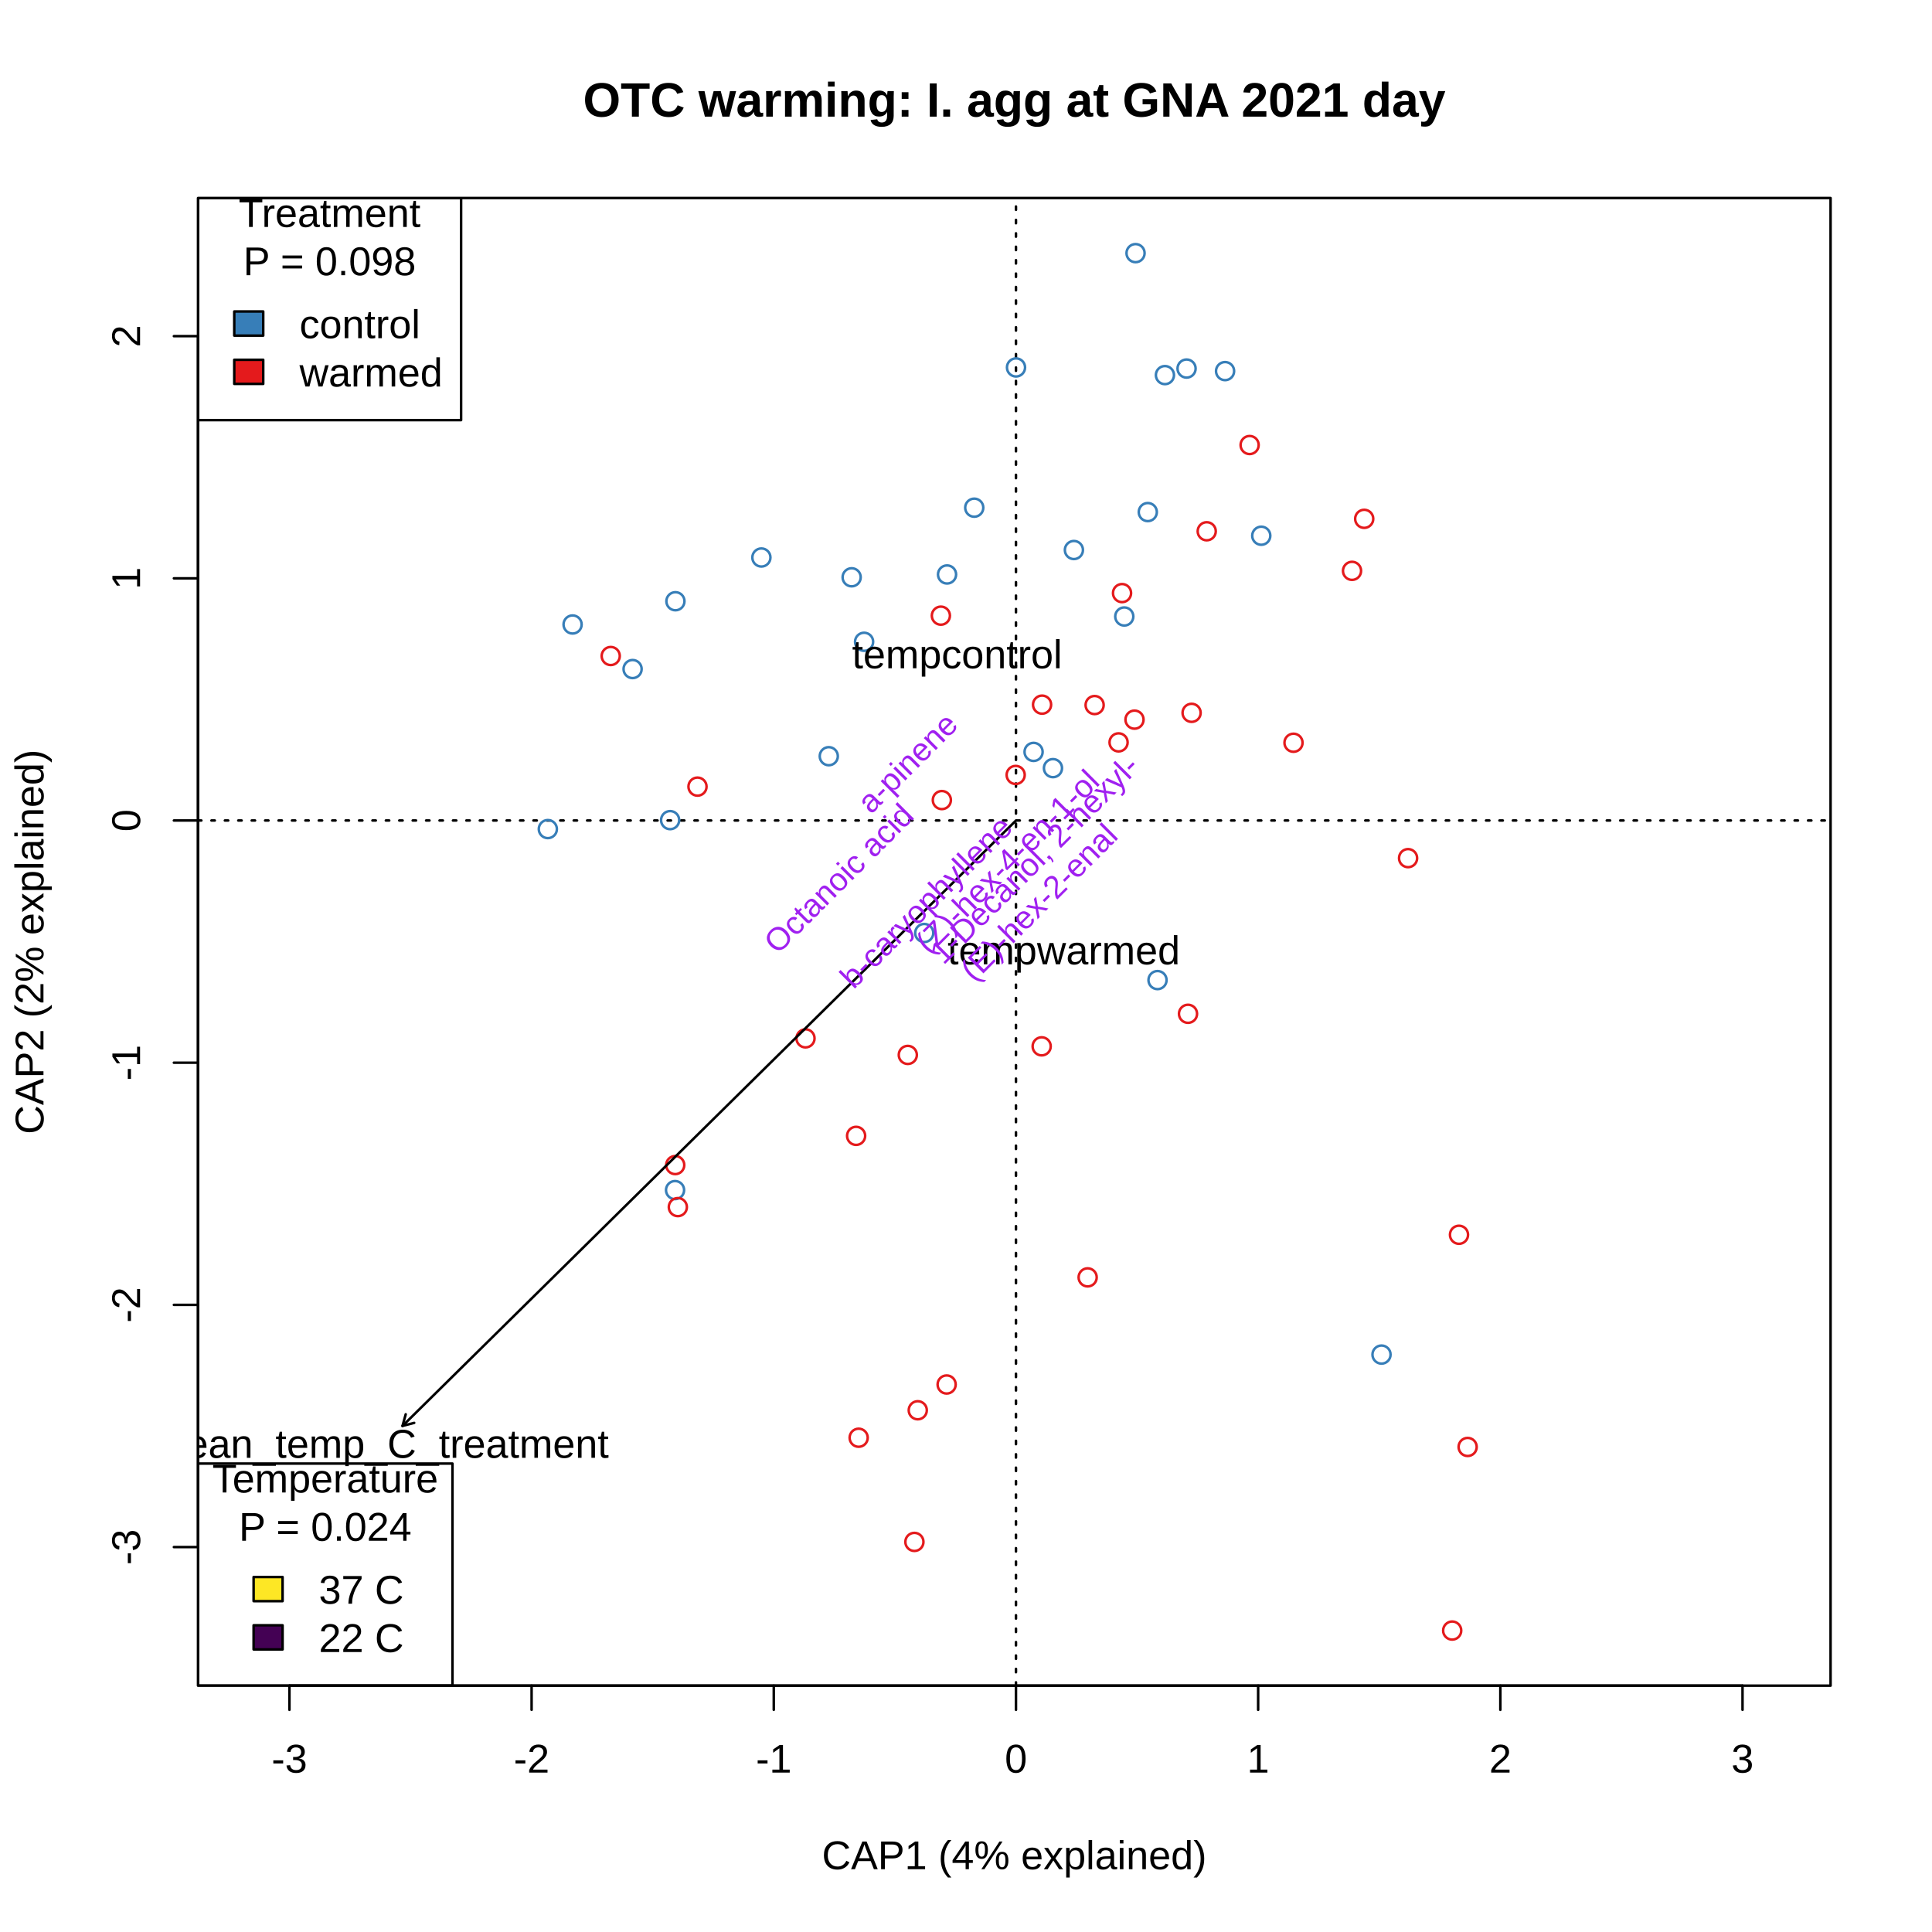
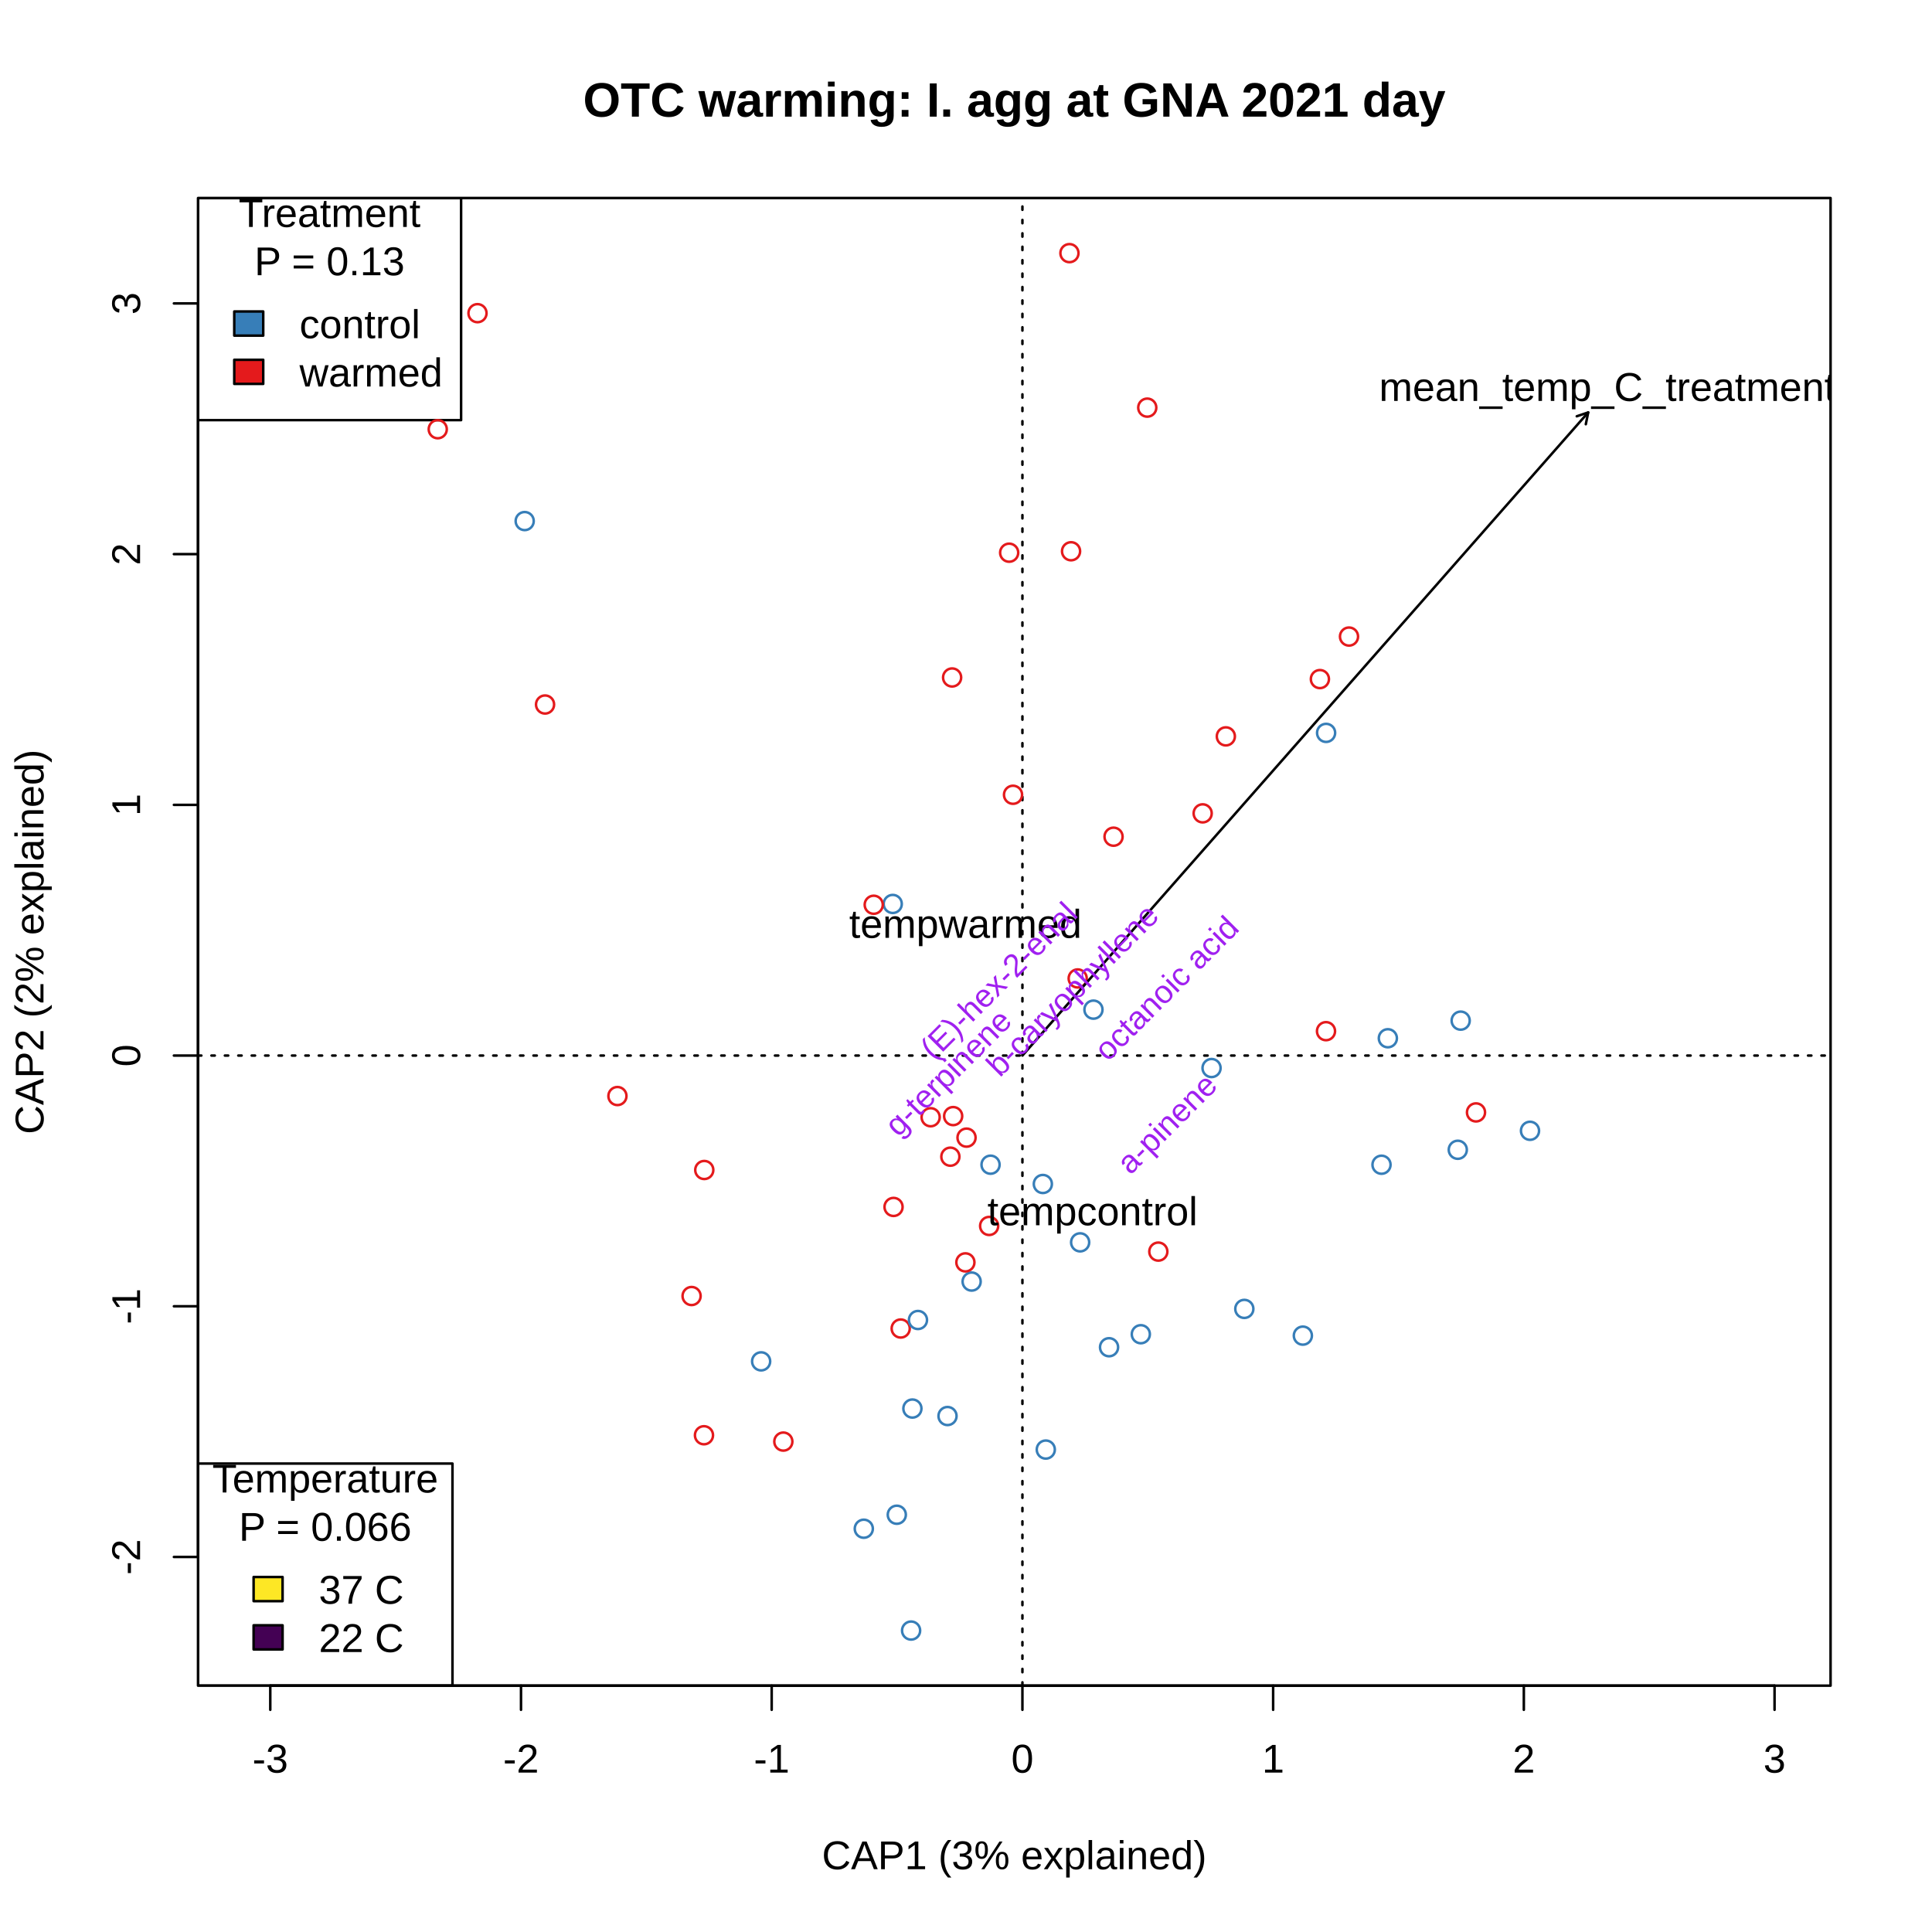
<svg xmlns="http://www.w3.org/2000/svg" class="svglite" width="576.00pt" height="576.00pt" viewBox="0 0 576.00 576.00">
  <defs>
    <style type="text/css">
    .svglite line, .svglite polyline, .svglite polygon, .svglite path, .svglite rect, .svglite circle {
      fill: none;
      stroke: #000000;
      stroke-linecap: round;
      stroke-linejoin: round;
      stroke-miterlimit: 10.00;
    }
    .svglite text {
      white-space: pre;
    }
  </style>
  </defs>
  <rect width="100%" height="100%" style="stroke: none; fill: #FFFFFF;" />
  <defs>
    <clipPath id="cpMC4wMHw1NzYuMDB8MC4wMHw1NzYuMDA=">
      <rect x="0.00" y="0.00" width="576.00" height="576.00" />
    </clipPath>
  </defs>
  <g clip-path="url(#cpMC4wMHw1NzYuMDB8MC4wMHw1NzYuMDA=)">
</g>
  <defs>
    <clipPath id="cpNTkuMDR8NTQ1Ljc2fDU5LjA0fDUwMi41Ng==">
      <rect x="59.04" y="59.04" width="486.72" height="443.52" />
    </clipPath>
  </defs>
  <g clip-path="url(#cpNTkuMDR8NTQ1Ljc2fDU5LjA0fDUwMi41Ng==)">
</g>
  <g clip-path="url(#cpMC4wMHw1NzYuMDB8MC4wMHw1NzYuMDA=)">
-     <line x1="86.29" y1="502.56" x2="519.51" y2="502.56" style="stroke-width: 0.75;" />
-     <line x1="86.29" y1="502.56" x2="86.29" y2="509.76" style="stroke-width: 0.75;" />
-     <line x1="158.49" y1="502.56" x2="158.49" y2="509.76" style="stroke-width: 0.75;" />
-     <line x1="230.69" y1="502.56" x2="230.69" y2="509.76" style="stroke-width: 0.75;" />
-     <line x1="302.90" y1="502.56" x2="302.90" y2="509.76" style="stroke-width: 0.75;" />
-     <line x1="375.10" y1="502.56" x2="375.10" y2="509.76" style="stroke-width: 0.75;" />
-     <line x1="447.31" y1="502.56" x2="447.31" y2="509.76" style="stroke-width: 0.75;" />
-     <line x1="519.51" y1="502.56" x2="519.51" y2="509.76" style="stroke-width: 0.75;" />
-     <text x="86.29" y="528.48" text-anchor="middle" style="font-size: 12.00px; font-family: &quot;Arial&quot;;">-3</text>
-     <text x="158.49" y="528.48" text-anchor="middle" style="font-size: 12.00px; font-family: &quot;Arial&quot;;">-2</text>
-     <text x="230.69" y="528.48" text-anchor="middle" style="font-size: 12.00px; font-family: &quot;Arial&quot;;">-1</text>
-     <text x="302.90" y="528.48" text-anchor="middle" style="font-size: 12.00px; font-family: &quot;Arial&quot;;">0</text>
-     <text x="375.10" y="528.48" text-anchor="middle" style="font-size: 12.00px; font-family: &quot;Arial&quot;;">1</text>
-     <text x="447.31" y="528.48" text-anchor="middle" style="font-size: 12.00px; font-family: &quot;Arial&quot;;">2</text>
-     <text x="519.51" y="528.48" text-anchor="middle" style="font-size: 12.00px; font-family: &quot;Arial&quot;;">3</text>
-     <line x1="59.04" y1="461.24" x2="59.04" y2="100.22" style="stroke-width: 0.75;" />
-     <line x1="59.04" y1="461.24" x2="51.84" y2="461.24" style="stroke-width: 0.75;" />
-     <line x1="59.04" y1="389.03" x2="51.84" y2="389.03" style="stroke-width: 0.75;" />
-     <line x1="59.04" y1="316.83" x2="51.84" y2="316.83" style="stroke-width: 0.75;" />
-     <line x1="59.04" y1="244.62" x2="51.84" y2="244.62" style="stroke-width: 0.75;" />
-     <line x1="59.04" y1="172.42" x2="51.84" y2="172.42" style="stroke-width: 0.75;" />
-     <line x1="59.04" y1="100.22" x2="51.84" y2="100.22" style="stroke-width: 0.75;" />
-     <text transform="translate(41.76,461.24) rotate(-90)" text-anchor="middle" style="font-size: 12.00px; font-family: &quot;Arial&quot;;">-3</text>
-     <text transform="translate(41.76,389.03) rotate(-90)" text-anchor="middle" style="font-size: 12.00px; font-family: &quot;Arial&quot;;">-2</text>
-     <text transform="translate(41.76,316.83) rotate(-90)" text-anchor="middle" style="font-size: 12.00px; font-family: &quot;Arial&quot;;">-1</text>
-     <text transform="translate(41.76,244.62) rotate(-90)" text-anchor="middle" style="font-size: 12.00px; font-family: &quot;Arial&quot;;">0</text>
-     <text transform="translate(41.76,172.42) rotate(-90)" text-anchor="middle" style="font-size: 12.00px; font-family: &quot;Arial&quot;;">1</text>
-     <text transform="translate(41.76,100.22) rotate(-90)" text-anchor="middle" style="font-size: 12.00px; font-family: &quot;Arial&quot;;">2</text>
+     <line x1="80.58" y1="502.56" x2="529.06" y2="502.56" style="stroke-width: 0.75;" />
+     <line x1="80.58" y1="502.56" x2="80.58" y2="509.76" style="stroke-width: 0.75;" />
+     <line x1="155.33" y1="502.56" x2="155.33" y2="509.76" style="stroke-width: 0.75;" />
+     <line x1="230.07" y1="502.56" x2="230.07" y2="509.76" style="stroke-width: 0.75;" />
+     <line x1="304.82" y1="502.56" x2="304.82" y2="509.76" style="stroke-width: 0.75;" />
+     <line x1="379.57" y1="502.56" x2="379.57" y2="509.76" style="stroke-width: 0.75;" />
+     <line x1="454.31" y1="502.56" x2="454.31" y2="509.76" style="stroke-width: 0.75;" />
+     <line x1="529.06" y1="502.56" x2="529.06" y2="509.76" style="stroke-width: 0.75;" />
+     <text x="80.58" y="528.48" text-anchor="middle" style="font-size: 12.00px; font-family: &quot;Arial&quot;;">-3</text>
+     <text x="155.33" y="528.48" text-anchor="middle" style="font-size: 12.00px; font-family: &quot;Arial&quot;;">-2</text>
+     <text x="230.07" y="528.48" text-anchor="middle" style="font-size: 12.00px; font-family: &quot;Arial&quot;;">-1</text>
+     <text x="304.82" y="528.48" text-anchor="middle" style="font-size: 12.00px; font-family: &quot;Arial&quot;;">0</text>
+     <text x="379.57" y="528.48" text-anchor="middle" style="font-size: 12.00px; font-family: &quot;Arial&quot;;">1</text>
+     <text x="454.31" y="528.48" text-anchor="middle" style="font-size: 12.00px; font-family: &quot;Arial&quot;;">2</text>
+     <text x="529.06" y="528.48" text-anchor="middle" style="font-size: 12.00px; font-family: &quot;Arial&quot;;">3</text>
+     <line x1="59.04" y1="464.19" x2="59.04" y2="90.46" style="stroke-width: 0.75;" />
+     <line x1="59.04" y1="464.19" x2="51.84" y2="464.19" style="stroke-width: 0.75;" />
+     <line x1="59.04" y1="389.45" x2="51.84" y2="389.45" style="stroke-width: 0.75;" />
+     <line x1="59.04" y1="314.70" x2="51.84" y2="314.70" style="stroke-width: 0.75;" />
+     <line x1="59.04" y1="239.96" x2="51.84" y2="239.96" style="stroke-width: 0.75;" />
+     <line x1="59.04" y1="165.21" x2="51.84" y2="165.21" style="stroke-width: 0.75;" />
+     <line x1="59.04" y1="90.46" x2="51.84" y2="90.46" style="stroke-width: 0.75;" />
+     <text transform="translate(41.76,464.19) rotate(-90)" text-anchor="middle" style="font-size: 12.00px; font-family: &quot;Arial&quot;;">-2</text>
+     <text transform="translate(41.76,389.45) rotate(-90)" text-anchor="middle" style="font-size: 12.00px; font-family: &quot;Arial&quot;;">-1</text>
+     <text transform="translate(41.76,314.70) rotate(-90)" text-anchor="middle" style="font-size: 12.00px; font-family: &quot;Arial&quot;;">0</text>
+     <text transform="translate(41.76,239.96) rotate(-90)" text-anchor="middle" style="font-size: 12.00px; font-family: &quot;Arial&quot;;">1</text>
+     <text transform="translate(41.76,165.21) rotate(-90)" text-anchor="middle" style="font-size: 12.00px; font-family: &quot;Arial&quot;;">2</text>
+     <text transform="translate(41.76,90.46) rotate(-90)" text-anchor="middle" style="font-size: 12.00px; font-family: &quot;Arial&quot;;">3</text>
    <polygon points="59.04,502.56 545.76,502.56 545.76,59.04 59.04,59.04 " style="stroke-width: 0.75;" />
-     <text x="302.40" y="557.28" text-anchor="middle" style="font-size: 12.00px; font-family: &quot;Arial&quot;;">CAP1 (4% explained)</text>
+     <text x="302.40" y="557.28" text-anchor="middle" style="font-size: 12.00px; font-family: &quot;Arial&quot;;">CAP1 (3% explained)</text>
    <text transform="translate(12.96,280.80) rotate(-90)" text-anchor="middle" style="font-size: 12.00px; font-family: &quot;Arial&quot;;">CAP2 (2% explained)</text>
  </g>
  <g clip-path="url(#cpNTkuMDR8NTQ1Ljc2fDU5LjA0fDUwMi41Ng==)">
-     <line x1="59.04" y1="244.62" x2="545.76" y2="244.62" style="stroke-width: 0.75; stroke-dasharray: 1.00,3.00;" />
-     <line x1="302.90" y1="502.56" x2="302.90" y2="59.04" style="stroke-width: 0.75; stroke-dasharray: 1.00,3.00;" />
+     <line x1="59.04" y1="314.70" x2="545.76" y2="314.70" style="stroke-width: 0.75; stroke-dasharray: 1.00,3.00;" />
+     <line x1="304.82" y1="502.56" x2="304.82" y2="59.04" style="stroke-width: 0.75; stroke-dasharray: 1.00,3.00;" />
  </g>
  <g clip-path="url(#cpMC4wMHw1NzYuMDB8MC4wMHw1NzYuMDA=)">
    <text x="302.40" y="34.77" text-anchor="middle" style="font-size: 14.40px; font-weight: bold; font-family: &quot;Arial&quot;;">OTC warming: I. agg at GNA 2021 day</text>
  </g>
  <g clip-path="url(#cpNTkuMDR8NTQ1Ljc2fDU5LjA0fDUwMi41Ng==)">
    <rect x="59.04" y="59.04" width="78.43" height="66.22" style="stroke-width: 0.75;" />
    <rect x="69.84" y="92.86" width="8.64" height="7.20" style="stroke-width: 0.75; fill: #377EB8;" />
    <rect x="69.84" y="107.26" width="8.64" height="7.20" style="stroke-width: 0.75; fill: #E41A1C;" />
    <text x="98.26" y="67.66" text-anchor="middle" style="font-size: 12.00px; font-family: &quot;Arial&quot;;">Treatment </text>
-     <text x="98.26" y="82.06" text-anchor="middle" style="font-size: 12.00px; font-family: &quot;Arial&quot;;">P = 0.098</text>
+     <text x="98.26" y="82.06" text-anchor="middle" style="font-size: 12.00px; font-family: &quot;Arial&quot;;">P = 0.13</text>
    <text x="89.28" y="100.83" style="font-size: 12.00px; font-family: &quot;Arial&quot;;">control</text>
    <text x="89.28" y="115.23" style="font-size: 12.00px; font-family: &quot;Arial&quot;;">warmed</text>
    <rect x="59.04" y="436.34" width="75.86" height="66.22" style="stroke-width: 0.75;" />
    <rect x="75.61" y="470.16" width="8.64" height="7.20" style="stroke-width: 0.75; fill: #FDE725;" />
    <rect x="75.61" y="484.56" width="8.64" height="7.20" style="stroke-width: 0.75; fill: #440154;" />
    <text x="96.97" y="444.96" text-anchor="middle" style="font-size: 12.00px; font-family: &quot;Arial&quot;;">Temperature </text>
-     <text x="96.97" y="459.36" text-anchor="middle" style="font-size: 12.00px; font-family: &quot;Arial&quot;;">P = 0.024</text>
+     <text x="96.97" y="459.36" text-anchor="middle" style="font-size: 12.00px; font-family: &quot;Arial&quot;;">P = 0.066</text>
    <text x="95.05" y="478.13" style="font-size: 12.00px; font-family: &quot;Arial&quot;;">37  C</text>
    <text x="95.05" y="492.53" style="font-size: 12.00px; font-family: &quot;Arial&quot;;">22  C</text>
-     <circle cx="282.35" cy="171.27" r="2.70" style="stroke-width: 0.75; stroke: #377EB8;" />
-     <circle cx="437.56" cy="431.39" r="2.70" style="stroke-width: 0.75; stroke: #E41A1C;" />
-     <circle cx="201.37" cy="179.25" r="2.70" style="stroke-width: 0.75; stroke: #377EB8;" />
-     <circle cx="280.51" cy="183.55" r="2.70" style="stroke-width: 0.75; stroke: #E41A1C;" />
-     <circle cx="255.24" cy="338.64" r="2.70" style="stroke-width: 0.75; stroke: #E41A1C;" />
-     <circle cx="201.26" cy="354.81" r="2.70" style="stroke-width: 0.75; stroke: #377EB8;" />
-     <circle cx="310.56" cy="311.95" r="2.70" style="stroke-width: 0.75; stroke: #E41A1C;" />
-     <circle cx="256.00" cy="428.64" r="2.70" style="stroke-width: 0.75; stroke: #E41A1C;" />
-     <circle cx="170.71" cy="186.18" r="2.70" style="stroke-width: 0.75; stroke: #377EB8;" />
-     <circle cx="253.91" cy="172.11" r="2.70" style="stroke-width: 0.75; stroke: #377EB8;" />
-     <circle cx="411.88" cy="403.85" r="2.70" style="stroke-width: 0.75; stroke: #377EB8;" />
-     <circle cx="199.79" cy="244.51" r="2.70" style="stroke-width: 0.75; stroke: #377EB8;" />
-     <circle cx="163.33" cy="247.18" r="2.70" style="stroke-width: 0.75; stroke: #377EB8;" />
-     <circle cx="247.09" cy="225.45" r="2.70" style="stroke-width: 0.75; stroke: #377EB8;" />
-     <circle cx="272.62" cy="459.70" r="2.70" style="stroke-width: 0.75; stroke: #E41A1C;" />
-     <circle cx="302.81" cy="231.04" r="2.70" style="stroke-width: 0.75; stroke: #E41A1C;" />
-     <circle cx="207.95" cy="234.52" r="2.70" style="stroke-width: 0.75; stroke: #E41A1C;" />
-     <circle cx="188.60" cy="199.47" r="2.70" style="stroke-width: 0.75; stroke: #377EB8;" />
-     <circle cx="385.64" cy="221.44" r="2.70" style="stroke-width: 0.75; stroke: #E41A1C;" />
-     <circle cx="182.08" cy="195.58" r="2.70" style="stroke-width: 0.75; stroke: #E41A1C;" />
-     <circle cx="333.49" cy="221.33" r="2.70" style="stroke-width: 0.75; stroke: #E41A1C;" />
-     <circle cx="338.24" cy="214.55" r="2.70" style="stroke-width: 0.75; stroke: #E41A1C;" />
-     <circle cx="376.03" cy="159.72" r="2.70" style="stroke-width: 0.75; stroke: #377EB8;" />
-     <circle cx="240.15" cy="309.57" r="2.70" style="stroke-width: 0.75; stroke: #E41A1C;" />
-     <circle cx="406.72" cy="154.68" r="2.70" style="stroke-width: 0.75; stroke: #E41A1C;" />
-     <circle cx="345.10" cy="292.20" r="2.70" style="stroke-width: 0.75; stroke: #377EB8;" />
-     <circle cx="282.23" cy="412.77" r="2.70" style="stroke-width: 0.75; stroke: #E41A1C;" />
-     <circle cx="338.55" cy="75.47" r="2.70" style="stroke-width: 0.75; stroke: #377EB8;" />
-     <circle cx="270.65" cy="314.51" r="2.70" style="stroke-width: 0.75; stroke: #E41A1C;" />
-     <circle cx="308.15" cy="224.17" r="2.70" style="stroke-width: 0.75; stroke: #377EB8;" />
-     <circle cx="201.31" cy="347.35" r="2.70" style="stroke-width: 0.75; stroke: #E41A1C;" />
-     <circle cx="310.68" cy="210.08" r="2.70" style="stroke-width: 0.75; stroke: #E41A1C;" />
-     <circle cx="313.93" cy="229.01" r="2.70" style="stroke-width: 0.75; stroke: #377EB8;" />
-     <circle cx="275.55" cy="278.16" r="2.70" style="stroke-width: 0.75; stroke: #377EB8;" />
-     <circle cx="257.62" cy="191.34" r="2.70" style="stroke-width: 0.75; stroke: #377EB8;" />
-     <circle cx="324.27" cy="380.83" r="2.70" style="stroke-width: 0.75; stroke: #E41A1C;" />
-     <circle cx="273.62" cy="420.45" r="2.70" style="stroke-width: 0.75; stroke: #E41A1C;" />
-     <circle cx="355.26" cy="212.52" r="2.70" style="stroke-width: 0.75; stroke: #E41A1C;" />
-     <circle cx="227.00" cy="166.21" r="2.70" style="stroke-width: 0.75; stroke: #377EB8;" />
-     <circle cx="202.09" cy="359.88" r="2.70" style="stroke-width: 0.75; stroke: #E41A1C;" />
-     <circle cx="353.76" cy="109.88" r="2.70" style="stroke-width: 0.75; stroke: #377EB8;" />
-     <circle cx="434.98" cy="368.13" r="2.70" style="stroke-width: 0.75; stroke: #E41A1C;" />
-     <circle cx="280.80" cy="238.53" r="2.70" style="stroke-width: 0.75; stroke: #E41A1C;" />
-     <circle cx="342.20" cy="152.67" r="2.70" style="stroke-width: 0.75; stroke: #377EB8;" />
-     <circle cx="326.35" cy="210.20" r="2.70" style="stroke-width: 0.75; stroke: #E41A1C;" />
-     <circle cx="419.80" cy="255.84" r="2.70" style="stroke-width: 0.75; stroke: #E41A1C;" />
-     <circle cx="432.95" cy="486.13" r="2.70" style="stroke-width: 0.75; stroke: #E41A1C;" />
-     <circle cx="347.31" cy="111.83" r="2.70" style="stroke-width: 0.75; stroke: #377EB8;" />
-     <circle cx="359.77" cy="158.39" r="2.70" style="stroke-width: 0.75; stroke: #E41A1C;" />
-     <circle cx="290.46" cy="151.36" r="2.70" style="stroke-width: 0.75; stroke: #377EB8;" />
-     <circle cx="403.09" cy="170.19" r="2.70" style="stroke-width: 0.75; stroke: #E41A1C;" />
-     <circle cx="320.17" cy="163.98" r="2.70" style="stroke-width: 0.75; stroke: #377EB8;" />
-     <circle cx="302.91" cy="109.55" r="2.70" style="stroke-width: 0.75; stroke: #377EB8;" />
-     <circle cx="334.52" cy="176.82" r="2.70" style="stroke-width: 0.75; stroke: #E41A1C;" />
-     <circle cx="335.19" cy="183.80" r="2.70" style="stroke-width: 0.75; stroke: #377EB8;" />
-     <circle cx="354.19" cy="302.25" r="2.70" style="stroke-width: 0.75; stroke: #E41A1C;" />
-     <circle cx="372.56" cy="132.68" r="2.70" style="stroke-width: 0.75; stroke: #E41A1C;" />
-     <circle cx="365.24" cy="110.64" r="2.70" style="stroke-width: 0.75; stroke: #377EB8;" />
-     <text x="285.36" y="199.24" text-anchor="middle" style="font-size: 12.00px; font-family: &quot;Arial&quot;;">tempcontrol</text>
-     <text x="317.15" y="287.50" text-anchor="middle" style="font-size: 12.00px; font-family: &quot;Arial&quot;;">tempwarmed</text>
-     <line x1="302.90" y1="244.62" x2="120.00" y2="425.12" style="stroke-width: 0.75;" />
-     <polyline points="120.96,421.65 120.00,425.12 123.49,424.21 " style="stroke-width: 0.75;" />
-     <text x="113.46" y="434.62" text-anchor="middle" style="font-size: 12.00px; font-family: &quot;Arial&quot;;">mean_temp_C_treatment</text>
-     <text transform="translate(302.52,251.94) rotate(-45)" text-anchor="middle" style="font-size: 9.60px;fill: none; font-family: &quot;Arial&quot;;">a-farnesene</text>
-     <text transform="translate(294.71,249.95) rotate(-45)" text-anchor="middle" style="font-size: 9.60px;fill: none; font-family: &quot;Arial&quot;;">b-myrcene</text>
-     <text transform="translate(304.26,251.94) rotate(-45)" text-anchor="middle" style="font-size: 9.60px;fill: none; font-family: &quot;Arial&quot;;">b-ocimene</text>
-     <text transform="translate(321.24,244.34) rotate(-45)" text-anchor="middle" style="font-size: 9.60px;fill: none; font-family: &quot;Arial&quot;;">.gamma.-Terpinene</text>
-     <text transform="translate(272.88,229.75) rotate(-45)" text-anchor="middle" style="font-size: 9.60px;fill: #A020F0; font-family: &quot;Arial&quot;;">a-pinene</text>
-     <text transform="translate(304.77,246.50) rotate(-45)" text-anchor="middle" style="font-size: 9.60px;fill: none; font-family: &quot;Arial&quot;;">bergamotene</text>
-     <text transform="translate(305.01,245.42) rotate(-45)" text-anchor="middle" style="font-size: 9.60px;fill: none; font-family: &quot;Arial&quot;;">(E)-4,8-Dimethylnona-1,3,7-triene</text>
-     <text transform="translate(310.70,258.46) rotate(-45)" text-anchor="middle" style="font-size: 9.60px;fill: #A020F0; font-family: &quot;Arial&quot;;">1-Decanol, 2-hexyl-</text>
-     <text transform="translate(306.31,245.52) rotate(-45)" text-anchor="middle" style="font-size: 9.60px;fill: none; font-family: &quot;Arial&quot;;">1,2-Cyclooctanediol, trans-</text>
-     <text transform="translate(302.21,252.79) rotate(-45)" text-anchor="middle" style="font-size: 9.60px;fill: none; font-family: &quot;Arial&quot;;">(1Z,4Z,7Z)-1,5,9,9-tetramethylcycloundeca-1,4,7-triene</text>
-     <text transform="translate(312.08,271.32) rotate(-45)" text-anchor="middle" style="font-size: 9.60px;fill: #A020F0; font-family: &quot;Arial&quot;;">(E)-hex-2-enal  </text>
-     <text transform="translate(304.77,246.50) rotate(-45)" text-anchor="middle" style="font-size: 9.60px;fill: none; font-family: &quot;Arial&quot;;">2-Undecene, 3-methyl-, (Z)-</text>
-     <text transform="translate(304.98,245.13) rotate(-45)" text-anchor="middle" style="font-size: 9.60px;fill: none; font-family: &quot;Arial&quot;;">(2E)-2,7-dimethylocta-2,6-dien-1-ol  </text>
-     <text transform="translate(304.84,246.67) rotate(-45)" text-anchor="middle" style="font-size: 9.60px;fill: none; font-family: &quot;Arial&quot;;">(E)-hex-3-en-1-ol</text>
-     <text transform="translate(308.96,248.37) rotate(-45)" text-anchor="middle" style="font-size: 9.60px;fill: none; font-family: &quot;Arial&quot;;">[(E)-hex-3-enyl] acetate</text>
-     <text transform="translate(303.14,247.50) rotate(-45)" text-anchor="middle" style="font-size: 9.60px;fill: none; font-family: &quot;Arial&quot;;">pseudoionone</text>
-     <text transform="translate(302.67,259.18) rotate(-45)" text-anchor="middle" style="font-size: 9.60px;fill: #A020F0; font-family: &quot;Arial&quot;;">(Z)-hex-4-en-1-ol</text>
-     <text transform="translate(304.04,245.30) rotate(-45)" text-anchor="middle" style="font-size: 9.60px;fill: none; font-family: &quot;Arial&quot;;">methyl benzoate</text>
-     <text transform="translate(302.47,247.80) rotate(-45)" text-anchor="middle" style="font-size: 9.60px;fill: none; font-family: &quot;Arial&quot;;">Bicyclo[7.2.0]undec-4-ene, 4,11,11-trimethyl-8-methylene-</text>
-     <text transform="translate(307.87,239.78) rotate(-45)" text-anchor="middle" style="font-size: 9.60px;fill: none; font-family: &quot;Arial&quot;;">[(Z)-hex-3-enyl] butanoate</text>
-     <text transform="translate(320.94,247.42) rotate(-45)" text-anchor="middle" style="font-size: 9.60px;fill: none; font-family: &quot;Arial&quot;;">Carbonic acid, nonyl prop-1-en-2-yl ester</text>
-     <text transform="translate(278.43,271.20) rotate(-45)" text-anchor="middle" style="font-size: 9.60px;fill: #A020F0; font-family: &quot;Arial&quot;;">b-caryophyllene</text>
-     <text transform="translate(303.10,243.63) rotate(-45)" text-anchor="middle" style="font-size: 9.60px;fill: none; font-family: &quot;Arial&quot;;">Cyclopropane, nonyl-</text>
-     <text transform="translate(303.40,251.25) rotate(-45)" text-anchor="middle" style="font-size: 9.60px;fill: none; font-family: &quot;Arial&quot;;">Dodecane, 4,6-dimethyl-</text>
-     <text transform="translate(312.74,248.03) rotate(-45)" text-anchor="middle" style="font-size: 9.60px;fill: none; font-family: &quot;Arial&quot;;">a-terpineol</text>
-     <text transform="translate(295.81,243.12) rotate(-45)" text-anchor="middle" style="font-size: 9.60px;fill: none; font-family: &quot;Arial&quot;;">linalool</text>
-     <text transform="translate(303.29,246.13) rotate(-45)" text-anchor="middle" style="font-size: 9.60px;fill: none; font-family: &quot;Arial&quot;;">2,4,6-trimethyloctane  </text>
-     <text transform="translate(311.00,248.99) rotate(-45)" text-anchor="middle" style="font-size: 9.60px;fill: none; font-family: &quot;Arial&quot;;">Octane, 3,5-dimethyl-</text>
-     <text transform="translate(252.37,264.19) rotate(-45)" text-anchor="middle" style="font-size: 9.60px;fill: #A020F0; font-family: &quot;Arial&quot;;">Octanoic acid</text>
-     <text transform="translate(303.43,244.30) rotate(-45)" text-anchor="middle" style="font-size: 9.60px;fill: none; font-family: &quot;Arial&quot;;">Oxalic acid, 2-ethylhexyl isohexyl ester</text>
-     <text transform="translate(290.20,250.45) rotate(-45)" text-anchor="middle" style="font-size: 9.60px;fill: none; font-family: &quot;Arial&quot;;">petasitene</text>
-     <text transform="translate(301.87,241.74) rotate(-45)" text-anchor="middle" style="font-size: 9.60px;fill: none; font-family: &quot;Arial&quot;;">trans-a-bergamotene</text>
-     <text transform="translate(305.43,250.95) rotate(-45)" text-anchor="middle" style="font-size: 9.60px;fill: none; font-family: &quot;Arial&quot;;">b-ocimene.1</text>
-     <text transform="translate(304.77,246.50) rotate(-45)" text-anchor="middle" style="font-size: 9.60px;fill: none; font-family: &quot;Arial&quot;;">Undecane, 2-methyl-</text>
-     <text transform="translate(304.12,239.39) rotate(-45)" text-anchor="middle" style="font-size: 9.60px;fill: none; font-family: &quot;Arial&quot;;">a-copaene</text>
-     <text transform="translate(304.48,246.76) rotate(-45)" text-anchor="middle" style="font-size: 9.60px;fill: none; font-family: &quot;Arial&quot;;">Benzyl nitrile</text>
-     <text transform="translate(299.26,238.55) rotate(-45)" text-anchor="middle" style="font-size: 9.60px;fill: none; font-family: &quot;Arial&quot;;">3-methylbutanal oxime</text>
+     <circle cx="322.03" cy="370.39" r="2.70" style="stroke-width: 0.75; stroke: #377EB8;" />
+     <circle cx="130.51" cy="127.97" r="2.70" style="stroke-width: 0.75; stroke: #E41A1C;" />
+     <circle cx="411.88" cy="347.25" r="2.70" style="stroke-width: 0.75; stroke: #377EB8;" />
+     <circle cx="345.34" cy="373.15" r="2.70" style="stroke-width: 0.75; stroke: #E41A1C;" />
+     <circle cx="358.56" cy="242.49" r="2.70" style="stroke-width: 0.75; stroke: #E41A1C;" />
+     <circle cx="395.36" cy="218.50" r="2.70" style="stroke-width: 0.75; stroke: #377EB8;" />
+     <circle cx="302.02" cy="236.95" r="2.70" style="stroke-width: 0.75; stroke: #E41A1C;" />
+     <circle cx="342.04" cy="121.53" r="2.70" style="stroke-width: 0.75; stroke: #E41A1C;" />
+     <circle cx="456.15" cy="337.13" r="2.70" style="stroke-width: 0.75; stroke: #377EB8;" />
+     <circle cx="370.98" cy="390.23" r="2.70" style="stroke-width: 0.75; stroke: #377EB8;" />
+     <circle cx="156.43" cy="155.35" r="2.70" style="stroke-width: 0.75; stroke: #377EB8;" />
+     <circle cx="413.77" cy="309.54" r="2.70" style="stroke-width: 0.75; stroke: #377EB8;" />
+     <circle cx="435.48" cy="304.29" r="2.70" style="stroke-width: 0.75; stroke: #377EB8;" />
+     <circle cx="361.21" cy="318.42" r="2.70" style="stroke-width: 0.75; stroke: #377EB8;" />
+     <circle cx="318.84" cy="75.47" r="2.70" style="stroke-width: 0.75; stroke: #E41A1C;" />
+     <circle cx="288.16" cy="339.17" r="2.70" style="stroke-width: 0.75; stroke: #E41A1C;" />
+     <circle cx="395.33" cy="307.43" r="2.70" style="stroke-width: 0.75; stroke: #E41A1C;" />
+     <circle cx="434.62" cy="342.79" r="2.70" style="stroke-width: 0.75; stroke: #377EB8;" />
+     <circle cx="209.97" cy="348.82" r="2.70" style="stroke-width: 0.75; stroke: #E41A1C;" />
+     <circle cx="440.05" cy="331.65" r="2.70" style="stroke-width: 0.75; stroke: #E41A1C;" />
+     <circle cx="284.17" cy="332.75" r="2.70" style="stroke-width: 0.75; stroke: #E41A1C;" />
+     <circle cx="277.46" cy="333.09" r="2.70" style="stroke-width: 0.75; stroke: #E41A1C;" />
+     <circle cx="226.92" cy="405.87" r="2.70" style="stroke-width: 0.75; stroke: #377EB8;" />
+     <circle cx="365.47" cy="219.54" r="2.70" style="stroke-width: 0.75; stroke: #E41A1C;" />
+     <circle cx="209.88" cy="427.90" r="2.70" style="stroke-width: 0.75; stroke: #E41A1C;" />
+     <circle cx="266.16" cy="269.50" r="2.70" style="stroke-width: 0.75; stroke: #377EB8;" />
+     <circle cx="300.87" cy="164.78" r="2.70" style="stroke-width: 0.75; stroke: #E41A1C;" />
+     <circle cx="271.63" cy="486.13" r="2.70" style="stroke-width: 0.75; stroke: #377EB8;" />
+     <circle cx="331.99" cy="249.45" r="2.70" style="stroke-width: 0.75; stroke: #E41A1C;" />
+     <circle cx="310.91" cy="352.99" r="2.70" style="stroke-width: 0.75; stroke: #377EB8;" />
+     <circle cx="402.19" cy="189.78" r="2.70" style="stroke-width: 0.75; stroke: #E41A1C;" />
+     <circle cx="294.90" cy="365.50" r="2.70" style="stroke-width: 0.75; stroke: #E41A1C;" />
+     <circle cx="295.32" cy="347.24" r="2.70" style="stroke-width: 0.75; stroke: #377EB8;" />
+     <circle cx="326.00" cy="301.01" r="2.70" style="stroke-width: 0.75; stroke: #377EB8;" />
+     <circle cx="340.12" cy="397.78" r="2.70" style="stroke-width: 0.75; stroke: #377EB8;" />
+     <circle cx="283.86" cy="201.98" r="2.70" style="stroke-width: 0.75; stroke: #E41A1C;" />
+     <circle cx="319.32" cy="164.35" r="2.70" style="stroke-width: 0.75; stroke: #E41A1C;" />
+     <circle cx="266.40" cy="359.83" r="2.70" style="stroke-width: 0.75; stroke: #E41A1C;" />
+     <circle cx="388.43" cy="398.20" r="2.70" style="stroke-width: 0.75; stroke: #377EB8;" />
+     <circle cx="393.51" cy="202.46" r="2.70" style="stroke-width: 0.75; stroke: #E41A1C;" />
+     <circle cx="267.37" cy="451.60" r="2.70" style="stroke-width: 0.75; stroke: #377EB8;" />
+     <circle cx="162.50" cy="210.04" r="2.70" style="stroke-width: 0.75; stroke: #E41A1C;" />
+     <circle cx="321.30" cy="291.71" r="2.70" style="stroke-width: 0.75; stroke: #E41A1C;" />
+     <circle cx="282.49" cy="422.17" r="2.70" style="stroke-width: 0.75; stroke: #377EB8;" />
+     <circle cx="283.34" cy="344.85" r="2.70" style="stroke-width: 0.75; stroke: #E41A1C;" />
+     <circle cx="184.08" cy="326.77" r="2.70" style="stroke-width: 0.75; stroke: #E41A1C;" />
+     <circle cx="142.36" cy="93.37" r="2.70" style="stroke-width: 0.75; stroke: #E41A1C;" />
+     <circle cx="272.02" cy="419.94" r="2.70" style="stroke-width: 0.75; stroke: #377EB8;" />
+     <circle cx="268.53" cy="396.08" r="2.70" style="stroke-width: 0.75; stroke: #E41A1C;" />
+     <circle cx="330.65" cy="401.66" r="2.70" style="stroke-width: 0.75; stroke: #377EB8;" />
+     <circle cx="206.19" cy="386.39" r="2.70" style="stroke-width: 0.75; stroke: #E41A1C;" />
+     <circle cx="289.68" cy="382.08" r="2.70" style="stroke-width: 0.75; stroke: #377EB8;" />
+     <circle cx="311.79" cy="432.17" r="2.70" style="stroke-width: 0.75; stroke: #377EB8;" />
+     <circle cx="287.82" cy="376.36" r="2.70" style="stroke-width: 0.75; stroke: #E41A1C;" />
+     <circle cx="273.68" cy="393.54" r="2.70" style="stroke-width: 0.75; stroke: #377EB8;" />
+     <circle cx="260.49" cy="269.74" r="2.70" style="stroke-width: 0.75; stroke: #E41A1C;" />
+     <circle cx="233.54" cy="429.79" r="2.70" style="stroke-width: 0.75; stroke: #E41A1C;" />
+     <circle cx="257.53" cy="455.77" r="2.70" style="stroke-width: 0.75; stroke: #377EB8;" />
+     <text x="325.72" y="365.29" text-anchor="middle" style="font-size: 12.00px; font-family: &quot;Arial&quot;;">tempcontrol</text>
+     <text x="287.84" y="279.60" text-anchor="middle" style="font-size: 12.00px; font-family: &quot;Arial&quot;;">tempwarmed</text>
+     <line x1="304.82" y1="314.70" x2="473.50" y2="122.96" style="stroke-width: 0.75;" />
+     <polyline points="472.79,126.48 473.50,122.96 470.09,124.11 " style="stroke-width: 0.75;" />
+     <text x="479.19" y="119.53" text-anchor="middle" style="font-size: 12.00px; font-family: &quot;Arial&quot;;">mean_temp_C_treatment</text>
+     <text transform="translate(308.93,313.80) rotate(-45)" text-anchor="middle" style="font-size: 9.60px;fill: none; font-family: &quot;Arial&quot;;">a-farnesene</text>
+     <text transform="translate(319.79,310.01) rotate(-45)" text-anchor="middle" style="font-size: 9.60px;fill: none; font-family: &quot;Arial&quot;;">b-myrcene</text>
+     <text transform="translate(308.45,307.99) rotate(-45)" text-anchor="middle" style="font-size: 9.60px;fill: none; font-family: &quot;Arial&quot;;">b-ocimene</text>
+     <text transform="translate(284.99,322.07) rotate(-45)" text-anchor="middle" style="font-size: 9.60px;fill: #A020F0; font-family: &quot;Arial&quot;;">g-terpinene</text>
+     <text transform="translate(350.21,337.29) rotate(-45)" text-anchor="middle" style="font-size: 9.60px;fill: #A020F0; font-family: &quot;Arial&quot;;">a-pinene</text>
+     <text transform="translate(306.69,316.57) rotate(-45)" text-anchor="middle" style="font-size: 9.60px;fill: none; font-family: &quot;Arial&quot;;">bergamotene</text>
+     <text transform="translate(306.57,317.37) rotate(-45)" text-anchor="middle" style="font-size: 9.60px;fill: none; font-family: &quot;Arial&quot;;">(3E)-4,8-dimethylnona-1,3,7-triene</text>
+     <text transform="translate(301.30,306.00) rotate(-45)" text-anchor="middle" style="font-size: 9.60px;fill: none; font-family: &quot;Arial&quot;;">2-hexyldecan-1-ol</text>
+     <text transform="translate(305.47,317.61) rotate(-45)" text-anchor="middle" style="font-size: 9.60px;fill: none; font-family: &quot;Arial&quot;;">(1R,2R)-cyclooctane-1,2-diol</text>
+     <text transform="translate(308.02,312.14) rotate(-45)" text-anchor="middle" style="font-size: 9.60px;fill: none; font-family: &quot;Arial&quot;;">(1Z,4Z,7Z)-1,5,9,9-tetramethylcycloundeca-1,4,7-triene</text>
+     <text transform="translate(300.08,294.68) rotate(-45)" text-anchor="middle" style="font-size: 9.60px;fill: #A020F0; font-family: &quot;Arial&quot;;">(E)-hex-2-enal</text>
+     <text transform="translate(306.69,316.57) rotate(-45)" text-anchor="middle" style="font-size: 9.60px;fill: none; font-family: &quot;Arial&quot;;">(Z)-3-methylundec-2-ene</text>
+     <text transform="translate(306.58,317.86) rotate(-45)" text-anchor="middle" style="font-size: 9.60px;fill: none; font-family: &quot;Arial&quot;;">(2E)-2,7-dimethylocta-2,6-dien-1-ol</text>
+     <text transform="translate(308.52,305.33) rotate(-45)" text-anchor="middle" style="font-size: 9.60px;fill: none; font-family: &quot;Arial&quot;;">(E)-hex-3-en-1-ol</text>
+     <text transform="translate(303.17,315.19) rotate(-45)" text-anchor="middle" style="font-size: 9.60px;fill: none; font-family: &quot;Arial&quot;;">[(E)-hex-3-enyl] acetate</text>
+     <text transform="translate(307.64,315.79) rotate(-45)" text-anchor="middle" style="font-size: 9.60px;fill: none; font-family: &quot;Arial&quot;;">pseudoionone</text>
+     <text transform="translate(307.29,317.53) rotate(-45)" text-anchor="middle" style="font-size: 9.60px;fill: none; font-family: &quot;Arial&quot;;">methyl benzoate</text>
+     <text transform="translate(322.04,297.46) rotate(-45)" text-anchor="middle" style="font-size: 9.60px;fill: #A020F0; font-family: &quot;Arial&quot;;">b-caryophyllene</text>
+     <text transform="translate(304.45,323.05) rotate(-45)" text-anchor="middle" style="font-size: 9.60px;fill: none; font-family: &quot;Arial&quot;;">[(Z)-hex-3-enyl] butanoate</text>
+     <text transform="translate(293.39,317.09) rotate(-45)" text-anchor="middle" style="font-size: 9.60px;fill: none; font-family: &quot;Arial&quot;;">nonyl prop-1-en-2-yl carbonate</text>
+     <text transform="translate(305.83,320.83) rotate(-45)" text-anchor="middle" style="font-size: 9.60px;fill: none; font-family: &quot;Arial&quot;;">a-copaene</text>
+     <text transform="translate(308.19,319.08) rotate(-45)" text-anchor="middle" style="font-size: 9.60px;fill: none; font-family: &quot;Arial&quot;;">nonylcyclopropane</text>
+     <text transform="translate(307.60,312.06) rotate(-45)" text-anchor="middle" style="font-size: 9.60px;fill: none; font-family: &quot;Arial&quot;;">4,6-dimethyldodecane</text>
+     <text transform="translate(296.01,315.36) rotate(-45)" text-anchor="middle" style="font-size: 9.60px;fill: none; font-family: &quot;Arial&quot;;">a-terpineol</text>
+     <text transform="translate(313.70,319.53) rotate(-45)" text-anchor="middle" style="font-size: 9.60px;fill: none; font-family: &quot;Arial&quot;;">linalool</text>
+     <text transform="translate(307.92,316.79) rotate(-45)" text-anchor="middle" style="font-size: 9.60px;fill: none; font-family: &quot;Arial&quot;;">2,4,6-trimethyloctane</text>
+     <text transform="translate(301.47,314.79) rotate(-45)" text-anchor="middle" style="font-size: 9.60px;fill: none; font-family: &quot;Arial&quot;;">3,5-dimethyloctane</text>
+     <text transform="translate(350.08,296.94) rotate(-45)" text-anchor="middle" style="font-size: 9.60px;fill: #A020F0; font-family: &quot;Arial&quot;;">octanoic acid</text>
+     <text transform="translate(307.89,318.49) rotate(-45)" text-anchor="middle" style="font-size: 9.60px;fill: none; font-family: &quot;Arial&quot;;">2-O-(2-ethylhexyl) 1-O-(4-methylpentyl) oxalate</text>
+     <text transform="translate(315.31,312.98) rotate(-45)" text-anchor="middle" style="font-size: 9.60px;fill: none; font-family: &quot;Arial&quot;;">petasitene</text>
+     <text transform="translate(308.59,319.62) rotate(-45)" text-anchor="middle" style="font-size: 9.60px;fill: none; font-family: &quot;Arial&quot;;">trans-a-bergamotene</text>
+     <text transform="translate(306.69,316.57) rotate(-45)" text-anchor="middle" style="font-size: 9.60px;fill: none; font-family: &quot;Arial&quot;;">2-methylundecane</text>
+     <text transform="translate(306.90,316.32) rotate(-45)" text-anchor="middle" style="font-size: 9.60px;fill: none; font-family: &quot;Arial&quot;;">2-phenylacetonitrile</text>
+     <text transform="translate(311.56,323.47) rotate(-45)" text-anchor="middle" style="font-size: 9.60px;fill: none; font-family: &quot;Arial&quot;;">3-methylbutanal oxime</text>
  </g>
</svg>
